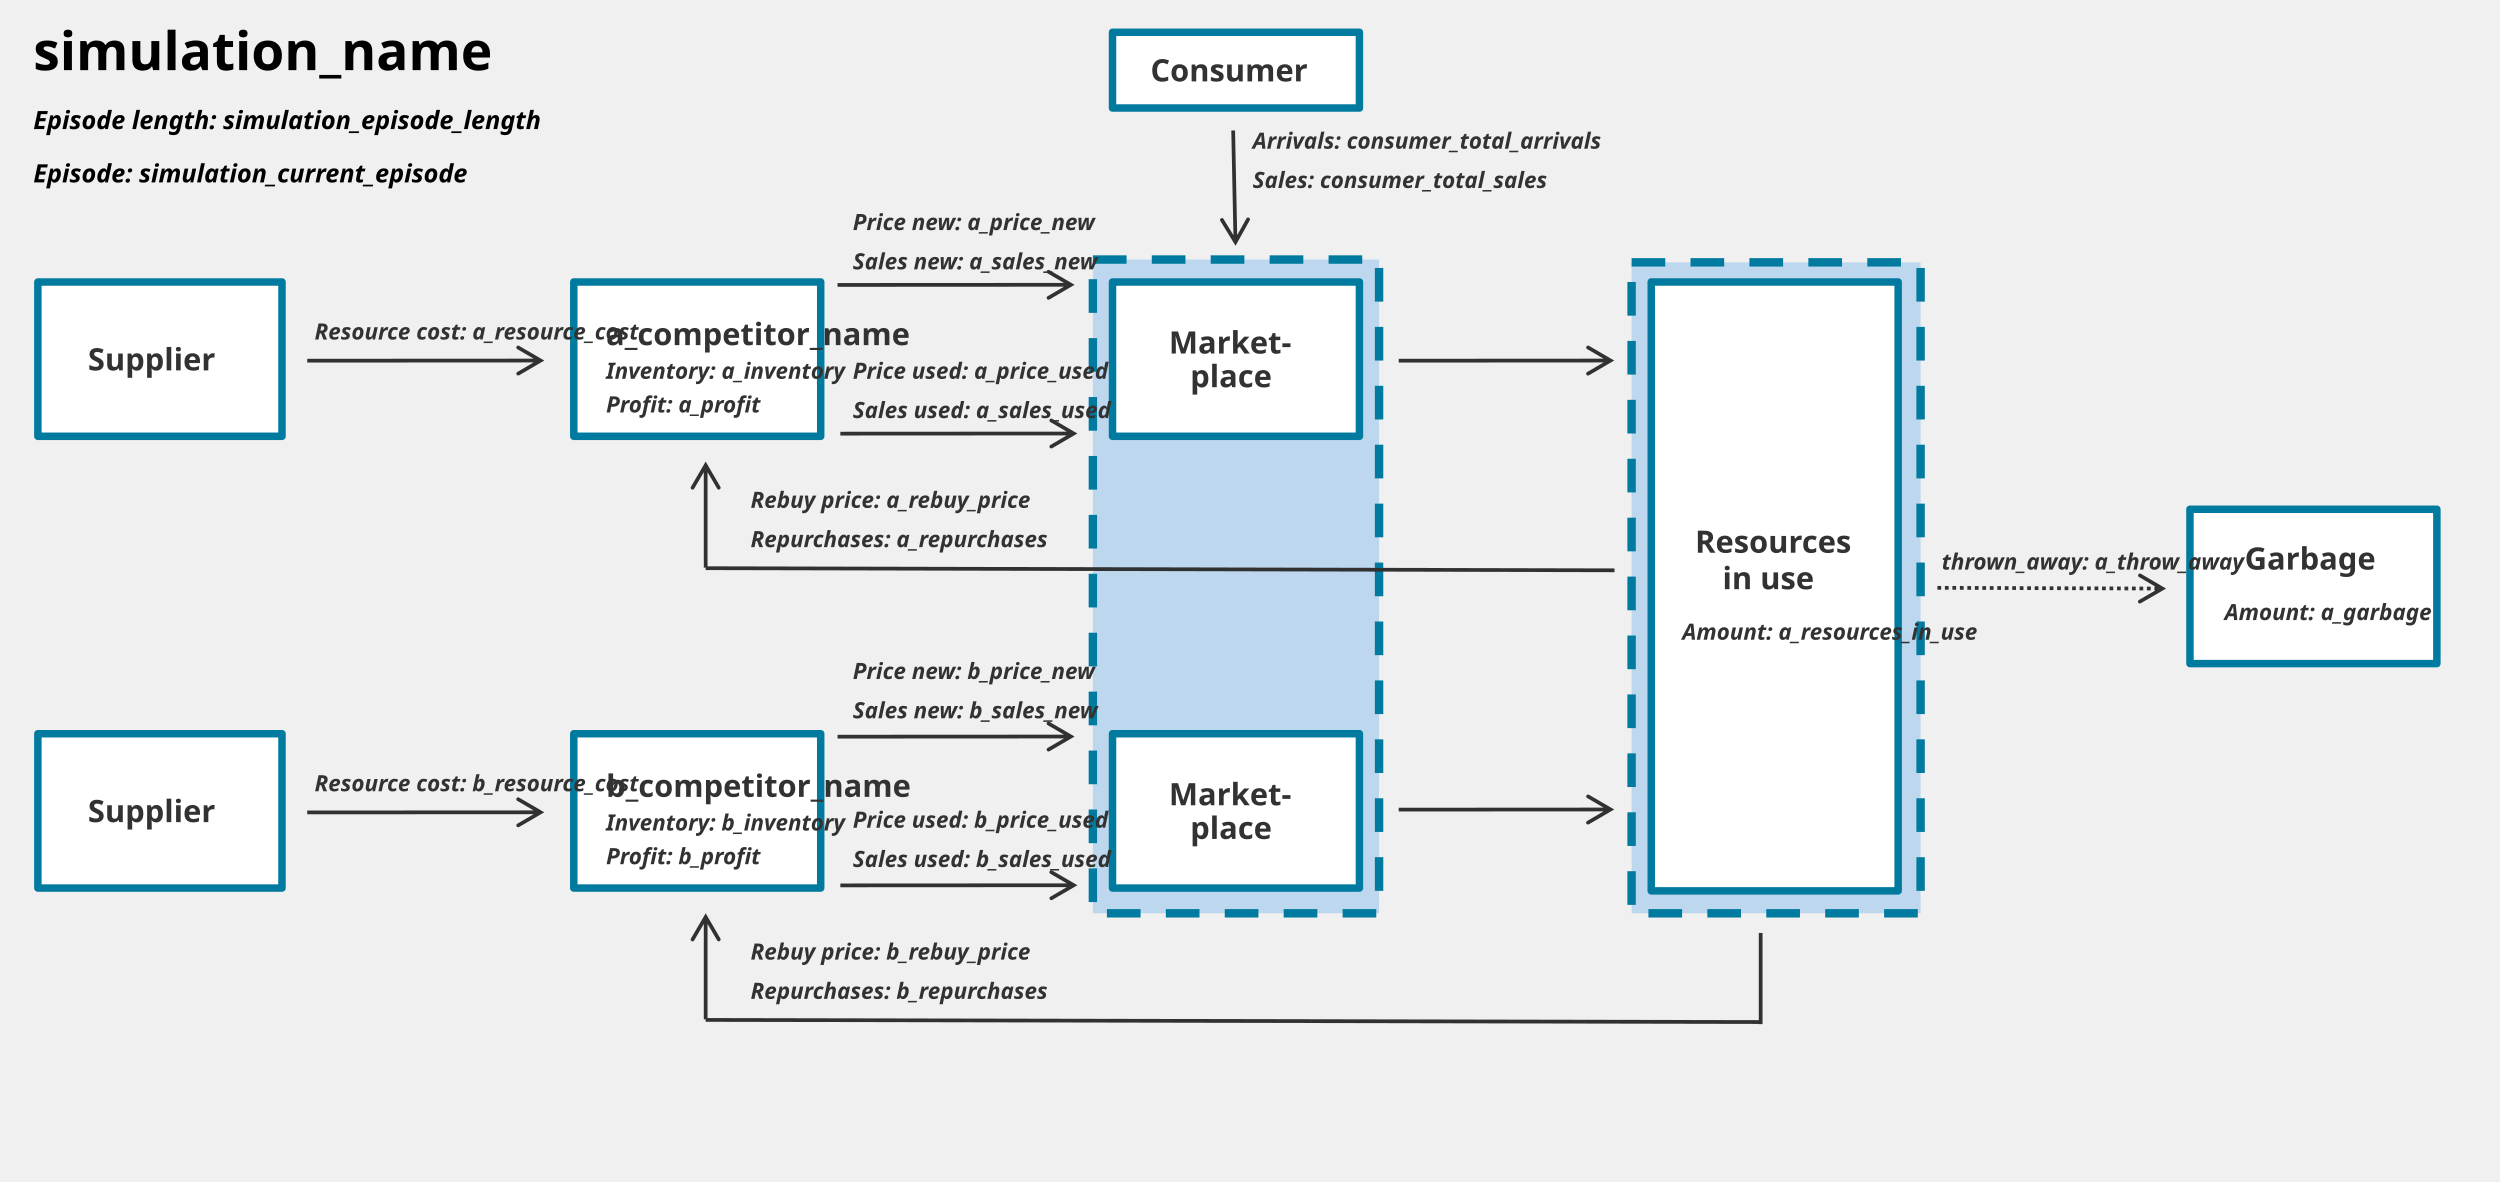
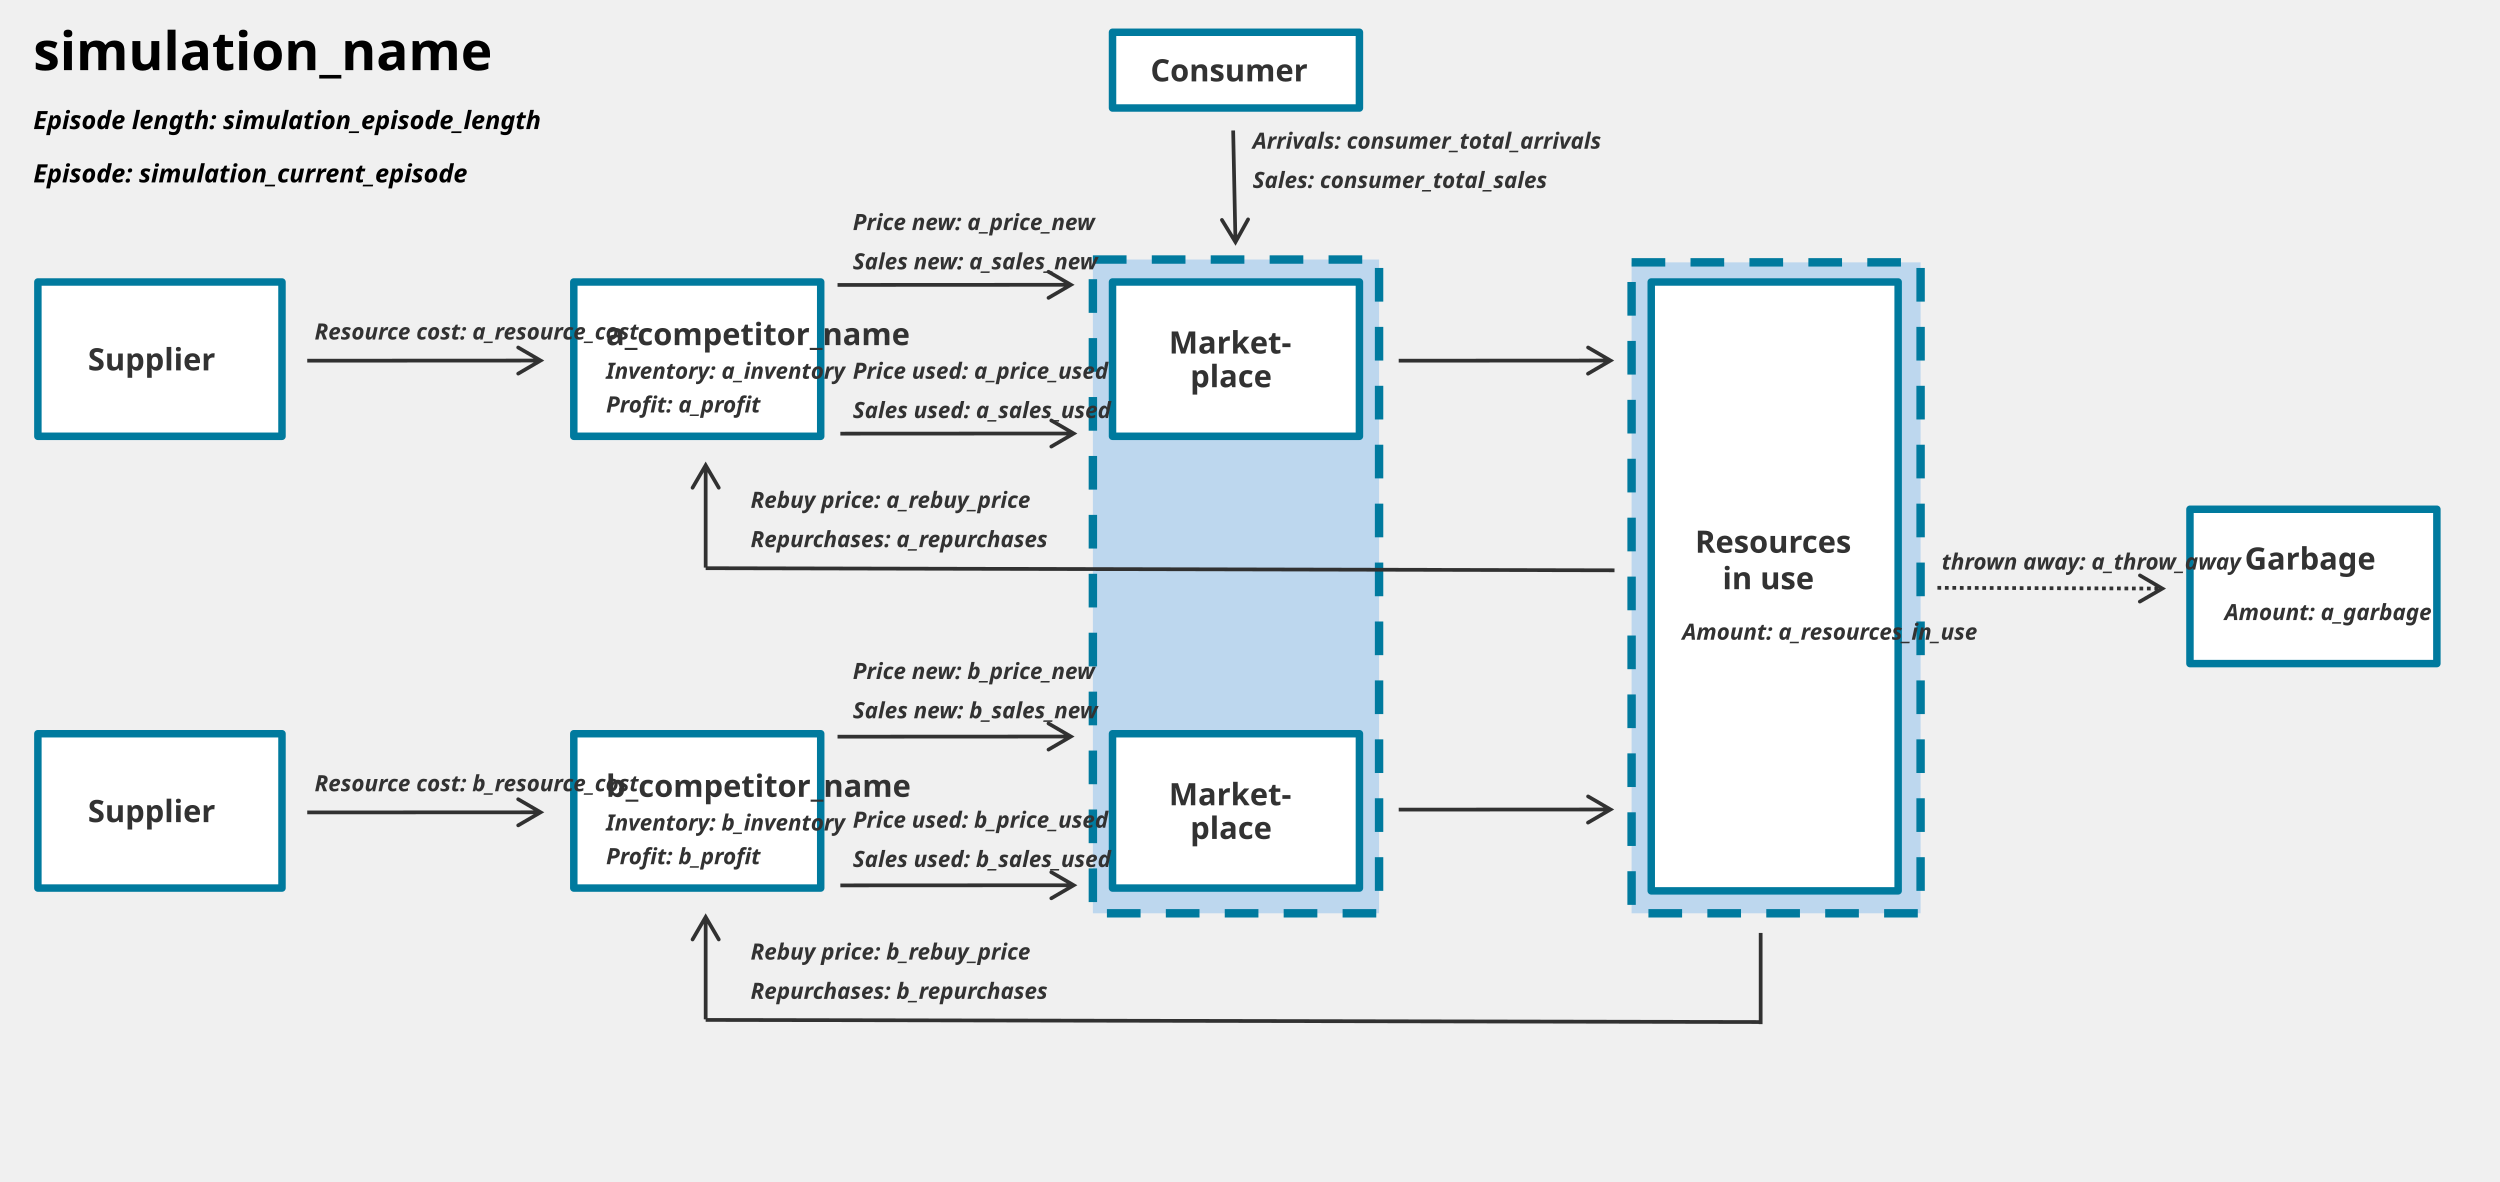
<svg xmlns="http://www.w3.org/2000/svg" width="891" height="421" overflow="hidden">
  <g transform="translate(-68 -72)">
    <path stroke="#007A9E" stroke-width="3" stroke-miterlimit="8" stroke-dasharray="12 9" fill="#BDD7EE" d="M649.5 165.5h103v232h-103zM457.5 164.5h102v233h-102z" />
    <path stroke="#007A9E" stroke-width="2.667" stroke-linejoin="round" stroke-miterlimit="10" fill="#FFF" d="M81.5 172.5h87v55h-87z" />
    <text fill="#323232" font-family="Verdana,Verdana_MSFontService,sans-serif" font-weight="700" font-size="11" transform="translate(99.324 204)">Supplier</text>
    <path stroke="#007A9E" stroke-width="2.667" stroke-linejoin="round" stroke-miterlimit="10" fill="#FFF" d="M272.5 172.5h88v55h-88z" />
    <text fill="#323232" font-family="Verdana,Verdana_MSFontService,sans-serif" font-weight="700" font-size="11" transform="translate(284 195)">a_competitor_name
			<tspan font-style="italic" font-size="8" x="0" y="12"> Inventory: a_inventory</tspan>
      <tspan font-style="italic" font-size="8" x="0" y="24"> Profit: a_profit</tspan>
    </text>
    <path stroke="#007A9E" stroke-width="2.667" stroke-linejoin="round" stroke-miterlimit="10" fill="#FFF" d="M848.5 253.5h88v55h-88z" />
    <text fill="#323232" font-family="Verdana,Verdana_MSFontService,sans-serif" font-weight="700" font-size="11" transform="translate(868 275)">Garbage
			<tspan font-style="italic" font-size="8" x="-7.167" y="18"> Amount: a_garbage</tspan>
    </text>
    <path stroke="#007A9E" stroke-width="2.667" stroke-linejoin="round" stroke-miterlimit="10" fill="#FFF" d="M656.5 172.5h88v217h-88z" />
    <text fill="#323232" font-family="Verdana,Verdana_MSFontService,sans-serif" font-weight="700" font-size="11" transform="translate(672.136 269)">Resources
			<tspan x="9.753" y="13">in use</tspan>
      <tspan font-style="italic" font-size="8" x="-4.58" y="31">Amount: a_resources_in_use</tspan>
    </text>
    <path stroke="#007A9E" stroke-width="2.667" stroke-linejoin="round" stroke-miterlimit="10" fill="#FFF" d="M464.5 172.5h88v55h-88z" />
    <text fill="#323232" font-family="Verdana,Verdana_MSFontService,sans-serif" font-weight="700" font-size="11" transform="translate(484.601 198)">Market-
			<tspan x="7.587" y="12">place</tspan>
    </text>
    <path d="M177.5 201.216l83.163-.049-.001-1.333-83.162.048zm75.501 4.531l8.984-5.247-8.99-5.238a.667.667 0 00-.671 1.152l8.003 4.662v-1.151l-7.998 4.671a.667.667 0 00.672 1.151z" fill="#313131" />
    <text fill="#323232" font-family="Verdana,Verdana_MSFontService,sans-serif" font-style="italic" font-weight="700" font-size="8" transform="translate(180.11 193)">Resource cost: a_resource_cost
		</text>
-     <text fill="#323232" font-family="Verdana,Verdana_MSFontService,sans-serif" font-style="italic" font-weight="700" font-size="8" transform="translate(760 275)">thrown_away: a_throw_away
+     <text fill="#323232" font-family="Verdana,Verdana_MSFontService,sans-serif" font-style="italic" font-weight="700" font-size="8" transform="translate(760 275)">thrown away: a_throw_away
		</text>
    <path d="M758.502 280.833l1.334.005-.005 1.333-1.333-.004zm2.667.009l1.333.005-.004 1.333-1.334-.004zm2.667.009l1.333.005-.005 1.333-1.333-.005zm2.666.009l1.334.004-.005 1.334-1.333-.005zm2.667.009l1.333.004-.004 1.334-1.334-.005zm2.667.009l1.333.004-.005 1.334-1.333-.005zm2.666.009l1.334.004-.005 1.333-1.333-.004zm2.667.009l1.333.004-.004 1.333-1.334-.004zm2.667.008l1.333.005-.005 1.333-1.333-.004zm2.666.009l1.333.005-.004 1.333-1.333-.004zm2.667.009l1.333.005-.004 1.333-1.334-.004zm2.666.009l1.334.005-.005 1.333-1.333-.005zm2.667.009l1.333.004-.004 1.334-1.333-.005zm2.667.009l1.333.004-.004 1.334-1.334-.005zm2.666.009l1.334.004-.005 1.334-1.333-.005zm2.667.009l1.333.004-.004 1.333-1.333-.004zm2.667.008l1.333.005-.004 1.333-1.334-.004zm2.666.009l1.334.005-.005 1.333-1.333-.004zm2.667.009l1.333.005-.004 1.333-1.333-.004zm2.667.009l1.333.005-.004 1.333-1.334-.005zm2.666.009l1.334.004-.005 1.334-1.333-.005zm2.667.009l1.333.004-.004 1.334-1.333-.005zm2.667.009l1.333.004-.004 1.334-1.334-.005zm2.666.009l1.334.004-.005 1.333-1.333-.004zm2.667.009l1.333.004-.004 1.333-1.334-.004zm2.667.008l1.333.005-.005 1.333-1.333-.004zm2.666.009l1.334.005-.005 1.333-1.333-.004zm2.667.009l1.333.005-.004 1.333-1.334-.004zm2.667.009l1.333.005-.005 1.333-1.333-.005zm2.666.009l1.334.004-.005 1.334-1.333-.005zm2.667.009h.157l-.004 1.334-.158-.001zm-7.491-4.601l8.969 5.272-9.004 5.213a.667.667 0 11-.668-1.154l8.015-4.64-.004 1.152-7.984-4.694a.666.666 0 11.676-1.149z" fill="#313131" />
    <path d="M643.411 275.258L319.5 274.5" stroke="#313131" stroke-width="1.333" stroke-linejoin="round" stroke-miterlimit="10" fill="none" />
    <path d="M320.167 274.3v-36.48h-1.334v36.48zm4.576-28.816l-5.243-8.987-5.242 8.987a.667.667 0 101.151.672l4.667-8h-1.152l4.667 8a.667.667 0 101.152-.672zM508.167 118.486l.819 39.778-1.333.028-.819-39.778zm5.236 32.022l-5.056 9.093-5.427-8.877a.667.667 0 011.138-.696l4.83 7.902-1.151.024 4.501-8.094a.666.666 0 111.165.648z" fill="#313131" />
    <path stroke="#007A9E" stroke-width="2.667" stroke-linejoin="round" stroke-miterlimit="10" fill="#FFF" d="M464.5 83.5h88v27h-88z" />
    <text fill="#323232" font-family="Verdana,Verdana_MSFontService,sans-serif" font-weight="700" font-size="11" transform="translate(478.02 101)">Consumer</text>
    <path d="M366.5 174.216l83.163-.049-.001-1.333-83.162.048zm75.501 4.531l8.984-5.247-8.99-5.238a.667.667 0 00-.671 1.152l8.003 4.662v-1.151l-7.998 4.671a.667.667 0 00.672 1.151zM367.5 227.216l83.163-.049-.001-1.333-83.162.048zm75.501 4.531l8.984-5.247-8.99-5.238a.667.667 0 00-.671 1.152l8.003 4.662v-1.151l-7.998 4.671a.667.667 0 00.672 1.151zM566.5 201.216l75.48-.049v-1.333l-75.48.048zm67.82 4.532l8.983-5.248-8.99-5.237a.667.667 0 00-.672 1.152l8.004 4.661-.001-1.151-7.997 4.672a.667.667 0 10.672 1.15z" fill="#313131" />
    <text fill="#323232" font-family="Verdana,Verdana_MSFontService,sans-serif" font-style="italic" font-weight="700" font-size="8" transform="translate(371.931 207)">Price used: a_price_used
			<tspan x="0" y="14">Sales used: a_sales_used</tspan>
      <tspan x="0" y="-53">Price new: a_price_new</tspan>
      <tspan x="0" y="-39">Sales new: a_sales_new</tspan>
      <tspan x="142.51" y="-82">Arrivals: consumer_total_arrivals</tspan>
      <tspan x="142.51" y="-68">Sales: consumer_total_sales</tspan>
      <tspan x="-36.425" y="46">Rebuy price: a_rebuy_price</tspan>
      <tspan x="-36.425" y="60">Repurchases: a_repurchases</tspan>
      <tspan fill="#000" font-style="normal" font-size="19" x="-292.061" y="-110">simulation_name</tspan>
      <tspan fill="#000" font-size="9" x="-292.061" y="-89">Episode length: simulation_episode_length</tspan>
      <tspan fill="#000" font-size="9" x="-292.061" y="-70">Episode: simulation_current_episode</tspan>
    </text>
    <path stroke="#007A9E" stroke-width="2.667" stroke-linejoin="round" stroke-miterlimit="10" fill="#FFF" d="M81.5 333.5h87v55h-87z" />
    <text fill="#323232" font-family="Verdana,Verdana_MSFontService,sans-serif" font-weight="700" font-size="11" transform="translate(99.324 365)">Supplier</text>
    <path stroke="#007A9E" stroke-width="2.667" stroke-linejoin="round" stroke-miterlimit="10" fill="#FFF" d="M272.5 333.5h88v55h-88z" />
    <text fill="#323232" font-family="Verdana,Verdana_MSFontService,sans-serif" font-weight="700" font-size="11" transform="translate(284 356)">b_competitor_name
			<tspan font-style="italic" font-size="8" x="0" y="12">Inventory: b_inventory</tspan>
      <tspan font-style="italic" font-size="8" x="0" y="24">Profit: b_profit</tspan>
    </text>
    <path stroke="#007A9E" stroke-width="2.667" stroke-linejoin="round" stroke-miterlimit="10" fill="#FFF" d="M464.5 333.5h88v55h-88z" />
    <text fill="#323232" font-family="Verdana,Verdana_MSFontService,sans-serif" font-weight="700" font-size="11" transform="translate(484.601 359)">Market-
			<tspan x="7.587" y="12">place</tspan>
    </text>
    <path d="M177.5 362.216l83.163-.049-.001-1.333-83.162.048zm75.501 4.531l8.984-5.247-8.99-5.238a.667.667 0 00-.671 1.152l8.003 4.662v-1.151l-7.998 4.671a.667.667 0 00.672 1.151z" fill="#313131" />
    <text fill="#323232" font-family="Verdana,Verdana_MSFontService,sans-serif" font-style="italic" font-weight="700" font-size="8" transform="translate(180.11 354)">Resource cost: b_resource_cost
		</text>
    <path d="M695.5 404.5v32.497M695.411 436.258L319.5 435.5" stroke="#313131" stroke-width="1.333" stroke-linejoin="round" stroke-miterlimit="10" fill="none" />
    <path d="M320.167 435.3v-36.48h-1.334v36.48zm4.576-28.816l-5.243-8.987-5.242 8.987a.667.667 0 101.151.672l4.667-8h-1.152l4.667 8a.667.667 0 101.152-.672zM366.5 335.216l83.163-.049-.001-1.333-83.162.048zm75.501 4.531l8.984-5.247-8.99-5.238a.667.667 0 00-.671 1.152l8.003 4.662v-1.151l-7.998 4.671a.667.667 0 00.672 1.151zM367.5 388.216l83.163-.049-.001-1.333-83.162.048zm75.501 4.531l8.984-5.247-8.99-5.238a.667.667 0 00-.671 1.152l8.003 4.662v-1.151l-7.998 4.671a.667.667 0 00.672 1.151zM566.5 361.216l75.48-.049v-1.333l-75.48.048zm67.82 4.532l8.983-5.248-8.99-5.237a.667.667 0 00-.672 1.152l8.004 4.661-.001-1.151-7.997 4.672a.667.667 0 10.672 1.15z" fill="#313131" />
    <text fill="#323232" font-family="Verdana,Verdana_MSFontService,sans-serif" font-style="italic" font-weight="700" font-size="8" transform="translate(371.931 367)">Price used: b_price_used
			<tspan x="0" y="14">Sales used: b_sales_used</tspan>
      <tspan x="0" y="-53">Price new: b_price_new</tspan>
      <tspan x="0" y="-39">Sales new: b_sales_new</tspan>
      <tspan x="-36.425" y="47">Rebuy price: b_rebuy_price</tspan>
      <tspan x="-36.425" y="61">Repurchases: b_repurchases</tspan>
    </text>
  </g>
</svg>
